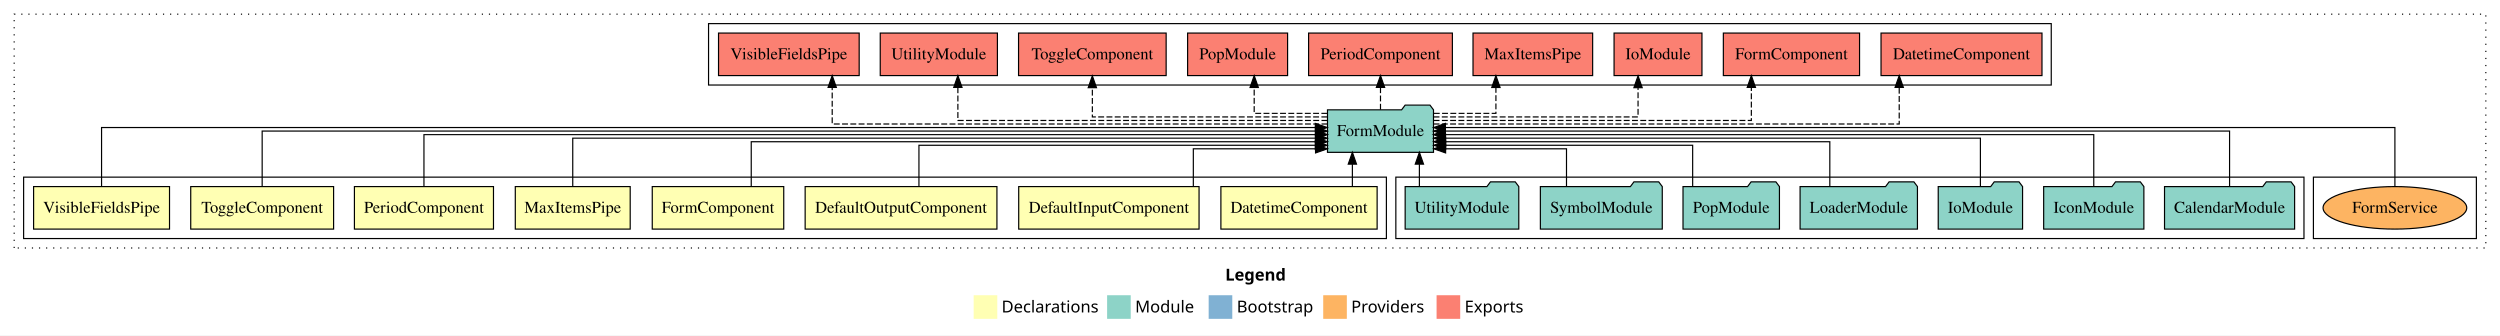
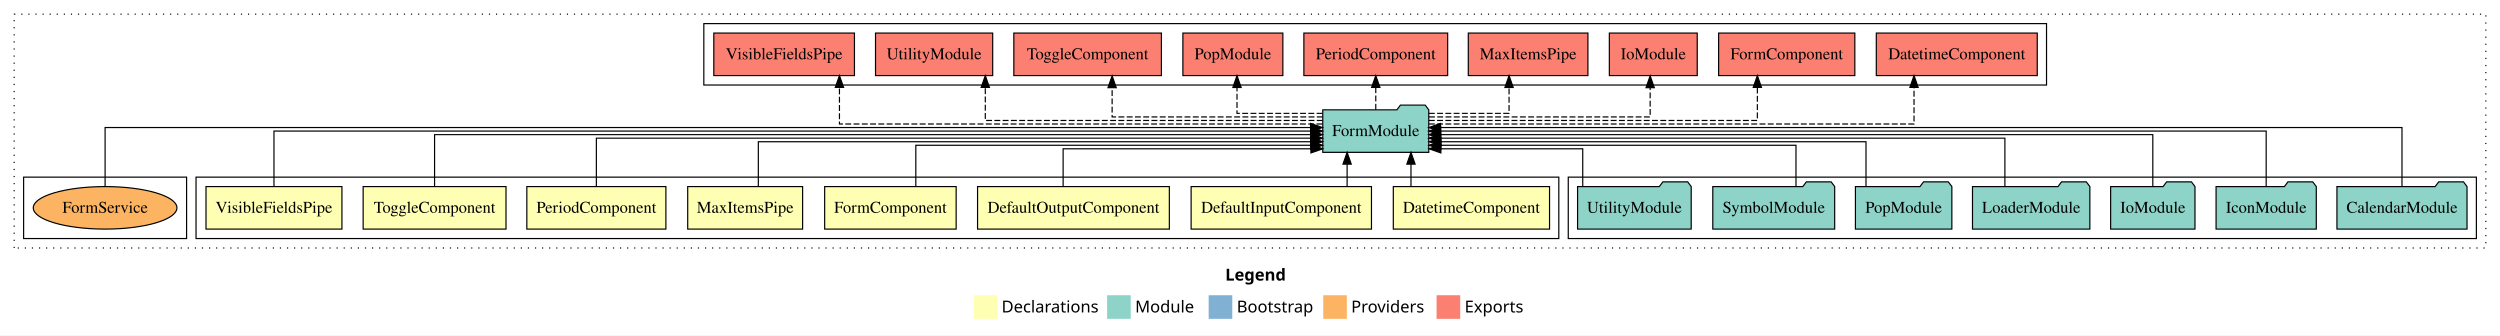
<svg xmlns="http://www.w3.org/2000/svg" width="2117pt" height="284pt" viewBox="0.00 0.00 2117.00 284.00">
  <g id="graph0" class="graph" transform="scale(1 1) rotate(0) translate(4 280)">
    <polygon fill="white" stroke="transparent" points="-4,4 -4,-280 2113,-280 2113,4 -4,4" />
    <text text-anchor="start" x="1033.51" y="-42.4" font-family="sans-serif" font-weight="bold" font-size="14.00">Legend</text>
    <polygon fill="#ffffb3" stroke="transparent" points="820.5,-10 820.5,-30 840.5,-30 840.5,-10 820.5,-10" />
    <text text-anchor="start" x="844.13" y="-15.4" font-family="sans-serif" font-size="14.00">  Declarations</text>
    <polygon fill="#8dd3c7" stroke="transparent" points="933.5,-10 933.5,-30 953.5,-30 953.5,-10 933.5,-10" />
    <text text-anchor="start" x="957.23" y="-15.4" font-family="sans-serif" font-size="14.00">  Module</text>
    <polygon fill="#80b1d3" stroke="transparent" points="1019.5,-10 1019.5,-30 1039.5,-30 1039.5,-10 1019.5,-10" />
    <text text-anchor="start" x="1043.28" y="-15.4" font-family="sans-serif" font-size="14.00">  Bootstrap</text>
    <polygon fill="#fdb462" stroke="transparent" points="1116.5,-10 1116.5,-30 1136.5,-30 1136.5,-10 1116.5,-10" />
    <text text-anchor="start" x="1140.17" y="-15.4" font-family="sans-serif" font-size="14.00">  Providers</text>
    <polygon fill="#fb8072" stroke="transparent" points="1212.5,-10 1212.5,-30 1232.5,-30 1232.5,-10 1212.5,-10" />
    <text text-anchor="start" x="1236.23" y="-15.4" font-family="sans-serif" font-size="14.00">  Exports</text>
    <g id="clust1" class="cluster">
      <polygon fill="none" stroke="black" stroke-dasharray="1,5" points="8,-70 8,-268 2101,-268 2101,-70 8,-70" />
    </g>
+     <g id="clust12" class="cluster">
+       <polygon fill="none" stroke="black" points="592,-208 592,-260 1729,-260 1729,-208 592,-208" />
+     </g>
+     <g id="clust11" class="cluster">
+       <polygon fill="none" stroke="black" points="1324,-78 1324,-130 2093,-130 2093,-78 1324,-78" />
+     </g>
+     <g id="clust2" class="cluster">
+       <polygon fill="none" stroke="black" points="162,-78 162,-130 1316,-130 1316,-78 162,-78" />
+     </g>
    <g id="clust14" class="cluster">
-       <polygon fill="none" stroke="black" points="1955,-78 1955,-130 2093,-130 2093,-78 1955,-78" />
-     </g>
-     <g id="clust12" class="cluster">
-       <polygon fill="none" stroke="black" points="596,-208 596,-260 1733,-260 1733,-208 596,-208" />
-     </g>
-     <g id="clust11" class="cluster">
-       <polygon fill="none" stroke="black" points="1178,-78 1178,-130 1947,-130 1947,-78 1178,-78" />
-     </g>
-     <g id="clust2" class="cluster">
-       <polygon fill="none" stroke="black" points="16,-78 16,-130 1170,-130 1170,-78 16,-78" />
+       <polygon fill="none" stroke="black" points="16,-78 16,-130 154,-130 154,-78 16,-78" />
    </g>
    <g id="node1" class="node">
-       <polygon fill="#ffffb3" stroke="black" points="1162.15,-122 1029.85,-122 1029.85,-86 1162.15,-86 1162.15,-122" />
-       <text text-anchor="middle" x="1096" y="-99.8" font-family="Times,serif" font-size="14.00">DatetimeComponent</text>
+       <polygon fill="#ffffb3" stroke="black" points="1308.15,-122 1175.85,-122 1175.85,-86 1308.15,-86 1308.15,-122" />
+       <text text-anchor="middle" x="1242" y="-99.8" font-family="Times,serif" font-size="14.00">DatetimeComponent</text>
    </g>
    <g id="node9" class="node">
-       <polygon fill="#8dd3c7" stroke="black" points="1209.88,-187 1206.88,-191 1185.88,-191 1182.88,-187 1120.12,-187 1120.12,-151 1209.88,-151 1209.88,-187" />
-       <text text-anchor="middle" x="1165" y="-164.8" font-family="Times,serif" font-size="14.00">FormModule</text>
+       <polygon fill="#8dd3c7" stroke="black" points="1205.88,-187 1202.88,-191 1181.88,-191 1178.88,-187 1116.12,-187 1116.12,-151 1205.88,-151 1205.88,-187" />
+       <text text-anchor="middle" x="1161" y="-164.8" font-family="Times,serif" font-size="14.00">FormModule</text>
    </g>
    <g id="edge1" class="edge">
-       <path fill="none" stroke="black" d="M1141.19,-122.11C1141.19,-122.11 1141.19,-140.99 1141.19,-140.99" />
-       <polygon fill="black" stroke="black" points="1137.69,-140.99 1141.19,-150.99 1144.69,-140.99 1137.69,-140.99" />
+       <path fill="none" stroke="black" d="M1190.81,-122.11C1190.81,-122.11 1190.81,-140.99 1190.81,-140.99" />
+       <polygon fill="black" stroke="black" points="1187.31,-140.99 1190.81,-150.99 1194.31,-140.99 1187.31,-140.99" />
    </g>
    <g id="node2" class="node">
-       <polygon fill="#ffffb3" stroke="black" points="1011.36,-122 858.64,-122 858.64,-86 1011.36,-86 1011.36,-122" />
-       <text text-anchor="middle" x="935" y="-99.8" font-family="Times,serif" font-size="14.00">DefaultInputComponent</text>
+       <polygon fill="#ffffb3" stroke="black" points="1157.36,-122 1004.64,-122 1004.64,-86 1157.36,-86 1157.36,-122" />
+       <text text-anchor="middle" x="1081" y="-99.8" font-family="Times,serif" font-size="14.00">DefaultInputComponent</text>
    </g>
    <g id="edge2" class="edge">
-       <path fill="none" stroke="black" d="M1006.51,-122.05C1006.51,-136.37 1006.51,-154 1006.51,-154 1006.51,-154 1110.01,-154 1110.01,-154" />
-       <polygon fill="black" stroke="black" points="1110.01,-157.5 1120.01,-154 1110.01,-150.5 1110.01,-157.5" />
+       <path fill="none" stroke="black" d="M1136.74,-122.11C1136.74,-122.11 1136.74,-140.99 1136.74,-140.99" />
+       <polygon fill="black" stroke="black" points="1133.24,-140.99 1136.74,-150.99 1140.24,-140.99 1133.24,-140.99" />
    </g>
    <g id="node3" class="node">
-       <polygon fill="#ffffb3" stroke="black" points="840.2,-122 677.8,-122 677.8,-86 840.2,-86 840.2,-122" />
-       <text text-anchor="middle" x="759" y="-99.8" font-family="Times,serif" font-size="14.00">DefaultOutputComponent</text>
+       <polygon fill="#ffffb3" stroke="black" points="986.2,-122 823.8,-122 823.8,-86 986.2,-86 986.2,-122" />
+       <text text-anchor="middle" x="905" y="-99.8" font-family="Times,serif" font-size="14.00">DefaultOutputComponent</text>
    </g>
    <g id="edge3" class="edge">
-       <path fill="none" stroke="black" d="M774.16,-122.24C774.16,-137.57 774.16,-157 774.16,-157 774.16,-157 1109.78,-157 1109.78,-157" />
-       <polygon fill="black" stroke="black" points="1109.78,-160.5 1119.78,-157 1109.78,-153.5 1109.78,-160.5" />
+       <path fill="none" stroke="black" d="M896.25,-122.05C896.25,-136.37 896.25,-154 896.25,-154 896.25,-154 1106.09,-154 1106.09,-154" />
+       <polygon fill="black" stroke="black" points="1106.09,-157.5 1116.09,-154 1106.09,-150.5 1106.09,-157.5" />
    </g>
    <g id="node4" class="node">
-       <polygon fill="#ffffb3" stroke="black" points="659.67,-122 548.33,-122 548.33,-86 659.67,-86 659.67,-122" />
-       <text text-anchor="middle" x="604" y="-99.8" font-family="Times,serif" font-size="14.00">FormComponent</text>
+       <polygon fill="#ffffb3" stroke="black" points="805.67,-122 694.33,-122 694.33,-86 805.67,-86 805.67,-122" />
+       <text text-anchor="middle" x="750" y="-99.8" font-family="Times,serif" font-size="14.00">FormComponent</text>
    </g>
    <g id="edge4" class="edge">
-       <path fill="none" stroke="black" d="M632.15,-122.03C632.15,-138.4 632.15,-160 632.15,-160 632.15,-160 1110.03,-160 1110.03,-160" />
-       <polygon fill="black" stroke="black" points="1110.03,-163.5 1120.03,-160 1110.03,-156.5 1110.03,-163.5" />
+       <path fill="none" stroke="black" d="M771.51,-122.24C771.51,-137.57 771.51,-157 771.51,-157 771.51,-157 1105.94,-157 1105.94,-157" />
+       <polygon fill="black" stroke="black" points="1105.94,-160.5 1115.94,-157 1105.94,-153.5 1105.94,-160.5" />
    </g>
    <g id="node5" class="node">
-       <polygon fill="#ffffb3" stroke="black" points="529.65,-122 432.35,-122 432.35,-86 529.65,-86 529.65,-122" />
-       <text text-anchor="middle" x="481" y="-99.8" font-family="Times,serif" font-size="14.00">MaxItemsPipe</text>
+       <polygon fill="#ffffb3" stroke="black" points="675.65,-122 578.35,-122 578.35,-86 675.65,-86 675.65,-122" />
+       <text text-anchor="middle" x="627" y="-99.8" font-family="Times,serif" font-size="14.00">MaxItemsPipe</text>
    </g>
    <g id="edge5" class="edge">
-       <path fill="none" stroke="black" d="M481,-122.02C481,-139.37 481,-163 481,-163 481,-163 1109.86,-163 1109.86,-163" />
-       <polygon fill="black" stroke="black" points="1109.86,-166.5 1119.86,-163 1109.86,-159.5 1109.86,-166.5" />
+       <path fill="none" stroke="black" d="M638.15,-122.03C638.15,-138.4 638.15,-160 638.15,-160 638.15,-160 1105.97,-160 1105.97,-160" />
+       <polygon fill="black" stroke="black" points="1105.97,-163.5 1115.97,-160 1105.97,-156.5 1105.97,-163.5" />
    </g>
    <g id="node6" class="node">
-       <polygon fill="#ffffb3" stroke="black" points="413.88,-122 296.12,-122 296.12,-86 413.88,-86 413.88,-122" />
-       <text text-anchor="middle" x="355" y="-99.8" font-family="Times,serif" font-size="14.00">PeriodComponent</text>
+       <polygon fill="#ffffb3" stroke="black" points="559.88,-122 442.12,-122 442.12,-86 559.88,-86 559.88,-122" />
+       <text text-anchor="middle" x="501" y="-99.8" font-family="Times,serif" font-size="14.00">PeriodComponent</text>
    </g>
    <g id="edge6" class="edge">
-       <path fill="none" stroke="black" d="M355,-122.27C355,-140.56 355,-166 355,-166 355,-166 1110.01,-166 1110.01,-166" />
-       <polygon fill="black" stroke="black" points="1110.01,-169.5 1120.01,-166 1110.01,-162.5 1110.01,-169.5" />
+       <path fill="none" stroke="black" d="M501,-122.02C501,-139.37 501,-163 501,-163 501,-163 1105.9,-163 1105.9,-163" />
+       <polygon fill="black" stroke="black" points="1105.9,-166.5 1115.9,-163 1105.9,-159.5 1105.9,-166.5" />
    </g>
    <g id="node7" class="node">
-       <polygon fill="#ffffb3" stroke="black" points="278.49,-122 157.51,-122 157.51,-86 278.49,-86 278.49,-122" />
-       <text text-anchor="middle" x="218" y="-99.8" font-family="Times,serif" font-size="14.00">ToggleComponent</text>
+       <polygon fill="#ffffb3" stroke="black" points="424.49,-122 303.51,-122 303.51,-86 424.49,-86 424.49,-122" />
+       <text text-anchor="middle" x="364" y="-99.8" font-family="Times,serif" font-size="14.00">ToggleComponent</text>
    </g>
    <g id="edge7" class="edge">
-       <path fill="none" stroke="black" d="M218,-122.11C218,-141.34 218,-169 218,-169 218,-169 1109.96,-169 1109.96,-169" />
-       <polygon fill="black" stroke="black" points="1109.96,-172.5 1119.96,-169 1109.96,-165.5 1109.96,-172.5" />
+       <path fill="none" stroke="black" d="M364,-122.27C364,-140.56 364,-166 364,-166 364,-166 1105.87,-166 1105.87,-166" />
+       <polygon fill="black" stroke="black" points="1105.87,-169.5 1115.87,-166 1105.87,-162.5 1105.87,-169.5" />
    </g>
    <g id="node8" class="node">
-       <polygon fill="#ffffb3" stroke="black" points="139.55,-122 24.45,-122 24.45,-86 139.55,-86 139.55,-122" />
-       <text text-anchor="middle" x="82" y="-99.8" font-family="Times,serif" font-size="14.00">VisibleFieldsPipe</text>
+       <polygon fill="#ffffb3" stroke="black" points="285.55,-122 170.45,-122 170.45,-86 285.55,-86 285.55,-122" />
+       <text text-anchor="middle" x="228" y="-99.8" font-family="Times,serif" font-size="14.00">VisibleFieldsPipe</text>
    </g>
    <g id="edge8" class="edge">
-       <path fill="none" stroke="black" d="M82,-122.22C82,-142.37 82,-172 82,-172 82,-172 1109.84,-172 1109.84,-172" />
-       <polygon fill="black" stroke="black" points="1109.84,-175.5 1119.84,-172 1109.84,-168.5 1109.84,-175.5" />
+       <path fill="none" stroke="black" d="M228,-122.11C228,-141.34 228,-169 228,-169 228,-169 1106,-169 1106,-169" />
+       <polygon fill="black" stroke="black" points="1106,-172.5 1116,-169 1106,-165.5 1106,-172.5" />
    </g>
    <g id="node17" class="node">
-       <polygon fill="#fb8072" stroke="black" points="1725.15,-252 1588.85,-252 1588.85,-216 1725.15,-216 1725.15,-252" />
-       <text text-anchor="middle" x="1657" y="-229.8" font-family="Times,serif" font-size="14.00">DatetimeComponent </text>
+       <polygon fill="#fb8072" stroke="black" points="1721.15,-252 1584.85,-252 1584.85,-216 1721.15,-216 1721.15,-252" />
+       <text text-anchor="middle" x="1653" y="-229.8" font-family="Times,serif" font-size="14.00">DatetimeComponent </text>
    </g>
    <g id="edge16" class="edge">
-       <path fill="none" stroke="black" stroke-dasharray="5,2" d="M1209.94,-175C1321.9,-175 1604.26,-175 1604.26,-175 1604.26,-175 1604.26,-205.98 1604.26,-205.98" />
-       <polygon fill="black" stroke="black" points="1600.76,-205.98 1604.26,-215.98 1607.76,-205.98 1600.76,-205.98" />
+       <path fill="none" stroke="black" stroke-dasharray="5,2" d="M1205.95,-175C1320.94,-175 1616.8,-175 1616.8,-175 1616.8,-175 1616.8,-205.98 1616.8,-205.98" />
+       <polygon fill="black" stroke="black" points="1613.3,-205.98 1616.8,-215.98 1620.3,-205.98 1613.3,-205.98" />
    </g>
    <g id="node18" class="node">
-       <polygon fill="#fb8072" stroke="black" points="1570.67,-252 1455.33,-252 1455.33,-216 1570.67,-216 1570.67,-252" />
-       <text text-anchor="middle" x="1513" y="-229.8" font-family="Times,serif" font-size="14.00">FormComponent </text>
+       <polygon fill="#fb8072" stroke="black" points="1566.67,-252 1451.33,-252 1451.33,-216 1566.67,-216 1566.67,-252" />
+       <text text-anchor="middle" x="1509" y="-229.8" font-family="Times,serif" font-size="14.00">FormComponent </text>
    </g>
    <g id="edge17" class="edge">
-       <path fill="none" stroke="black" stroke-dasharray="5,2" d="M1209.99,-178C1296.83,-178 1479.04,-178 1479.04,-178 1479.04,-178 1479.04,-205.97 1479.04,-205.97" />
-       <polygon fill="black" stroke="black" points="1475.54,-205.97 1479.04,-215.97 1482.54,-205.97 1475.54,-205.97" />
+       <path fill="none" stroke="black" stroke-dasharray="5,2" d="M1205.93,-178C1294.72,-178 1484.13,-178 1484.13,-178 1484.13,-178 1484.13,-205.97 1484.13,-205.97" />
+       <polygon fill="black" stroke="black" points="1480.63,-205.97 1484.13,-215.97 1487.63,-205.97 1480.63,-205.97" />
    </g>
    <g id="node19" class="node">
-       <polygon fill="#fb8072" stroke="black" points="1437.21,-252 1362.79,-252 1362.79,-216 1437.21,-216 1437.21,-252" />
-       <text text-anchor="middle" x="1400" y="-229.8" font-family="Times,serif" font-size="14.00">IoModule </text>
+       <polygon fill="#fb8072" stroke="black" points="1433.21,-252 1358.79,-252 1358.79,-216 1433.21,-216 1433.21,-252" />
+       <text text-anchor="middle" x="1396" y="-229.8" font-family="Times,serif" font-size="14.00">IoModule </text>
    </g>
    <g id="edge18" class="edge">
-       <path fill="none" stroke="black" stroke-dasharray="5,2" d="M1209.93,-181C1273.77,-181 1383.1,-181 1383.1,-181 1383.1,-181 1383.1,-205.76 1383.1,-205.76" />
-       <polygon fill="black" stroke="black" points="1379.6,-205.76 1383.1,-215.76 1386.6,-205.76 1379.6,-205.76" />
+       <path fill="none" stroke="black" stroke-dasharray="5,2" d="M1206.07,-181C1273.64,-181 1393.35,-181 1393.35,-181 1393.35,-181 1393.35,-205.76 1393.35,-205.76" />
+       <polygon fill="black" stroke="black" points="1389.85,-205.76 1393.35,-215.76 1396.85,-205.76 1389.85,-205.76" />
    </g>
    <g id="node20" class="node">
-       <polygon fill="#fb8072" stroke="black" points="1344.65,-252 1243.35,-252 1243.35,-216 1344.65,-216 1344.65,-252" />
-       <text text-anchor="middle" x="1294" y="-229.8" font-family="Times,serif" font-size="14.00">MaxItemsPipe </text>
+       <polygon fill="#fb8072" stroke="black" points="1340.65,-252 1239.35,-252 1239.35,-216 1340.65,-216 1340.65,-252" />
+       <text text-anchor="middle" x="1290" y="-229.8" font-family="Times,serif" font-size="14.00">MaxItemsPipe </text>
    </g>
    <g id="edge19" class="edge">
-       <path fill="none" stroke="black" stroke-dasharray="5,2" d="M1210.15,-184C1235.76,-184 1262.74,-184 1262.74,-184 1262.74,-184 1262.74,-205.95 1262.74,-205.95" />
-       <polygon fill="black" stroke="black" points="1259.24,-205.95 1262.74,-215.95 1266.24,-205.95 1259.24,-205.95" />
+       <path fill="none" stroke="black" stroke-dasharray="5,2" d="M1205.94,-184C1237.41,-184 1273.87,-184 1273.87,-184 1273.87,-184 1273.87,-205.95 1273.87,-205.95" />
+       <polygon fill="black" stroke="black" points="1270.37,-205.95 1273.87,-215.95 1277.37,-205.95 1270.37,-205.95" />
    </g>
    <g id="node21" class="node">
-       <polygon fill="#fb8072" stroke="black" points="1225.88,-252 1104.12,-252 1104.12,-216 1225.88,-216 1225.88,-252" />
-       <text text-anchor="middle" x="1165" y="-229.8" font-family="Times,serif" font-size="14.00">PeriodComponent </text>
+       <polygon fill="#fb8072" stroke="black" points="1221.88,-252 1100.12,-252 1100.12,-216 1221.88,-216 1221.88,-252" />
+       <text text-anchor="middle" x="1161" y="-229.8" font-family="Times,serif" font-size="14.00">PeriodComponent </text>
    </g>
    <g id="edge20" class="edge">
-       <path fill="none" stroke="black" stroke-dasharray="5,2" d="M1165,-187.11C1165,-187.11 1165,-205.99 1165,-205.99" />
-       <polygon fill="black" stroke="black" points="1161.5,-205.99 1165,-215.99 1168.5,-205.99 1161.5,-205.99" />
+       <path fill="none" stroke="black" stroke-dasharray="5,2" d="M1161,-187.11C1161,-187.11 1161,-205.99 1161,-205.99" />
+       <polygon fill="black" stroke="black" points="1157.5,-205.99 1161,-215.99 1164.5,-205.99 1157.5,-205.99" />
    </g>
    <g id="node22" class="node">
-       <polygon fill="#fb8072" stroke="black" points="1086.33,-252 1001.67,-252 1001.67,-216 1086.33,-216 1086.33,-252" />
-       <text text-anchor="middle" x="1044" y="-229.8" font-family="Times,serif" font-size="14.00">PopModule </text>
+       <polygon fill="#fb8072" stroke="black" points="1082.33,-252 997.67,-252 997.67,-216 1082.33,-216 1082.33,-252" />
+       <text text-anchor="middle" x="1040" y="-229.8" font-family="Times,serif" font-size="14.00">PopModule </text>
    </g>
    <g id="edge21" class="edge">
-       <path fill="none" stroke="black" stroke-dasharray="5,2" d="M1119.95,-184C1090.72,-184 1058.05,-184 1058.05,-184 1058.05,-184 1058.05,-205.95 1058.05,-205.95" />
-       <polygon fill="black" stroke="black" points="1054.55,-205.95 1058.05,-215.95 1061.55,-205.95 1054.55,-205.95" />
+       <path fill="none" stroke="black" stroke-dasharray="5,2" d="M1115.9,-184C1082.77,-184 1043.49,-184 1043.49,-184 1043.49,-184 1043.49,-205.95 1043.49,-205.95" />
+       <polygon fill="black" stroke="black" points="1039.99,-205.95 1043.49,-215.95 1046.99,-205.95 1039.99,-205.95" />
    </g>
    <g id="node23" class="node">
-       <polygon fill="#fb8072" stroke="black" points="983.49,-252 858.51,-252 858.51,-216 983.49,-216 983.49,-252" />
-       <text text-anchor="middle" x="921" y="-229.8" font-family="Times,serif" font-size="14.00">ToggleComponent </text>
+       <polygon fill="#fb8072" stroke="black" points="979.49,-252 854.51,-252 854.51,-216 979.49,-216 979.49,-252" />
+       <text text-anchor="middle" x="917" y="-229.8" font-family="Times,serif" font-size="14.00">ToggleComponent </text>
    </g>
    <g id="edge22" class="edge">
-       <path fill="none" stroke="black" stroke-dasharray="5,2" d="M1119.96,-181C1049.46,-181 921,-181 921,-181 921,-181 921,-205.76 921,-205.76" />
-       <polygon fill="black" stroke="black" points="917.5,-205.76 921,-215.76 924.5,-205.76 917.5,-205.76" />
+       <path fill="none" stroke="black" stroke-dasharray="5,2" d="M1116.09,-181C1050.9,-181 937.75,-181 937.75,-181 937.75,-181 937.75,-205.76 937.75,-205.76" />
+       <polygon fill="black" stroke="black" points="934.25,-205.76 937.75,-215.76 941.25,-205.76 934.25,-205.76" />
    </g>
    <g id="node24" class="node">
-       <polygon fill="#fb8072" stroke="black" points="840.61,-252 741.39,-252 741.39,-216 840.61,-216 840.61,-252" />
-       <text text-anchor="middle" x="791" y="-229.8" font-family="Times,serif" font-size="14.00">UtilityModule </text>
+       <polygon fill="#fb8072" stroke="black" points="836.61,-252 737.39,-252 737.39,-216 836.61,-216 836.61,-252" />
+       <text text-anchor="middle" x="787" y="-229.8" font-family="Times,serif" font-size="14.00">UtilityModule </text>
    </g>
    <g id="edge23" class="edge">
-       <path fill="none" stroke="black" stroke-dasharray="5,2" d="M1120.04,-178C1023.92,-178 807.13,-178 807.13,-178 807.13,-178 807.13,-205.97 807.13,-205.97" />
-       <polygon fill="black" stroke="black" points="803.63,-205.97 807.13,-215.97 810.63,-205.97 803.63,-205.97" />
+       <path fill="none" stroke="black" stroke-dasharray="5,2" d="M1116.06,-178C1025.66,-178 830.35,-178 830.35,-178 830.35,-178 830.35,-205.97 830.35,-205.97" />
+       <polygon fill="black" stroke="black" points="826.85,-205.97 830.35,-215.97 833.85,-205.97 826.85,-205.97" />
    </g>
    <g id="node25" class="node">
-       <polygon fill="#fb8072" stroke="black" points="723.55,-252 604.45,-252 604.45,-216 723.55,-216 723.55,-252" />
-       <text text-anchor="middle" x="664" y="-229.8" font-family="Times,serif" font-size="14.00">VisibleFieldsPipe </text>
+       <polygon fill="#fb8072" stroke="black" points="719.55,-252 600.45,-252 600.45,-216 719.55,-216 719.55,-252" />
+       <text text-anchor="middle" x="660" y="-229.8" font-family="Times,serif" font-size="14.00">VisibleFieldsPipe </text>
    </g>
    <g id="edge24" class="edge">
-       <path fill="none" stroke="black" stroke-dasharray="5,2" d="M1120.06,-175C1003.54,-175 700.71,-175 700.71,-175 700.71,-175 700.71,-205.98 700.71,-205.98" />
-       <polygon fill="black" stroke="black" points="697.21,-205.98 700.71,-215.98 704.21,-205.98 697.21,-205.98" />
+       <path fill="none" stroke="black" stroke-dasharray="5,2" d="M1115.79,-175C1000.92,-175 706.85,-175 706.85,-175 706.85,-175 706.85,-205.98 706.85,-205.98" />
+       <polygon fill="black" stroke="black" points="703.35,-205.98 706.85,-215.98 710.35,-205.98 703.35,-205.98" />
    </g>
    <g id="node10" class="node">
-       <polygon fill="#8dd3c7" stroke="black" points="1939.08,-122 1936.08,-126 1915.08,-126 1912.08,-122 1828.92,-122 1828.92,-86 1939.08,-86 1939.08,-122" />
-       <text text-anchor="middle" x="1884" y="-99.8" font-family="Times,serif" font-size="14.00">CalendarModule</text>
+       <polygon fill="#8dd3c7" stroke="black" points="2085.08,-122 2082.08,-126 2061.08,-126 2058.08,-122 1974.92,-122 1974.92,-86 2085.08,-86 2085.08,-122" />
+       <text text-anchor="middle" x="2030" y="-99.8" font-family="Times,serif" font-size="14.00">CalendarModule</text>
    </g>
    <g id="edge9" class="edge">
-       <path fill="none" stroke="black" d="M1884,-122.11C1884,-141.34 1884,-169 1884,-169 1884,-169 1219.98,-169 1219.98,-169" />
-       <polygon fill="black" stroke="black" points="1219.98,-165.5 1209.98,-169 1219.98,-172.5 1219.98,-165.5" />
+       <path fill="none" stroke="black" d="M2030,-122.22C2030,-142.37 2030,-172 2030,-172 2030,-172 1215.89,-172 1215.89,-172" />
+       <polygon fill="black" stroke="black" points="1215.89,-168.5 1205.89,-172 1215.89,-175.5 1215.89,-168.5" />
    </g>
    <g id="node11" class="node">
-       <polygon fill="#8dd3c7" stroke="black" points="1811.43,-122 1808.43,-126 1787.43,-126 1784.43,-122 1726.57,-122 1726.57,-86 1811.43,-86 1811.43,-122" />
-       <text text-anchor="middle" x="1769" y="-99.8" font-family="Times,serif" font-size="14.00">IconModule</text>
+       <polygon fill="#8dd3c7" stroke="black" points="1957.43,-122 1954.43,-126 1933.43,-126 1930.43,-122 1872.57,-122 1872.57,-86 1957.43,-86 1957.43,-122" />
+       <text text-anchor="middle" x="1915" y="-99.8" font-family="Times,serif" font-size="14.00">IconModule</text>
    </g>
    <g id="edge10" class="edge">
-       <path fill="none" stroke="black" d="M1769,-122.27C1769,-140.56 1769,-166 1769,-166 1769,-166 1219.9,-166 1219.9,-166" />
-       <polygon fill="black" stroke="black" points="1219.9,-162.5 1209.9,-166 1219.9,-169.5 1219.9,-162.5" />
+       <path fill="none" stroke="black" d="M1915,-122.11C1915,-141.34 1915,-169 1915,-169 1915,-169 1215.91,-169 1215.91,-169" />
+       <polygon fill="black" stroke="black" points="1215.91,-165.5 1205.91,-169 1215.91,-172.5 1215.91,-165.5" />
    </g>
    <g id="node12" class="node">
-       <polygon fill="#8dd3c7" stroke="black" points="1708.71,-122 1705.71,-126 1684.71,-126 1681.71,-122 1637.29,-122 1637.29,-86 1708.71,-86 1708.71,-122" />
-       <text text-anchor="middle" x="1673" y="-99.8" font-family="Times,serif" font-size="14.00">IoModule</text>
+       <polygon fill="#8dd3c7" stroke="black" points="1854.71,-122 1851.71,-126 1830.71,-126 1827.71,-122 1783.29,-122 1783.29,-86 1854.71,-86 1854.71,-122" />
+       <text text-anchor="middle" x="1819" y="-99.8" font-family="Times,serif" font-size="14.00">IoModule</text>
    </g>
    <g id="edge11" class="edge">
-       <path fill="none" stroke="black" d="M1673,-122.02C1673,-139.37 1673,-163 1673,-163 1673,-163 1220.08,-163 1220.08,-163" />
-       <polygon fill="black" stroke="black" points="1220.08,-159.5 1210.08,-163 1220.08,-166.5 1220.08,-159.5" />
+       <path fill="none" stroke="black" d="M1819,-122.27C1819,-140.56 1819,-166 1819,-166 1819,-166 1215.97,-166 1215.97,-166" />
+       <polygon fill="black" stroke="black" points="1215.97,-162.5 1205.97,-166 1215.97,-169.5 1215.97,-162.5" />
    </g>
    <g id="node13" class="node">
-       <polygon fill="#8dd3c7" stroke="black" points="1619.69,-122 1616.69,-126 1595.69,-126 1592.69,-122 1520.31,-122 1520.31,-86 1619.69,-86 1619.69,-122" />
-       <text text-anchor="middle" x="1570" y="-99.8" font-family="Times,serif" font-size="14.00">LoaderModule</text>
+       <polygon fill="#8dd3c7" stroke="black" points="1765.69,-122 1762.69,-126 1741.69,-126 1738.69,-122 1666.31,-122 1666.31,-86 1765.69,-86 1765.69,-122" />
+       <text text-anchor="middle" x="1716" y="-99.8" font-family="Times,serif" font-size="14.00">LoaderModule</text>
    </g>
    <g id="edge12" class="edge">
-       <path fill="none" stroke="black" d="M1545.49,-122.03C1545.49,-138.4 1545.49,-160 1545.49,-160 1545.49,-160 1220.14,-160 1220.14,-160" />
-       <polygon fill="black" stroke="black" points="1220.14,-156.5 1210.14,-160 1220.14,-163.5 1220.14,-156.5" />
+       <path fill="none" stroke="black" d="M1693.74,-122.02C1693.74,-139.37 1693.74,-163 1693.74,-163 1693.74,-163 1215.96,-163 1215.96,-163" />
+       <polygon fill="black" stroke="black" points="1215.96,-159.5 1205.96,-163 1215.96,-166.5 1215.96,-159.5" />
    </g>
    <g id="node14" class="node">
-       <polygon fill="#8dd3c7" stroke="black" points="1502.83,-122 1499.83,-126 1478.83,-126 1475.83,-122 1421.17,-122 1421.17,-86 1502.83,-86 1502.83,-122" />
-       <text text-anchor="middle" x="1462" y="-99.8" font-family="Times,serif" font-size="14.00">PopModule</text>
+       <polygon fill="#8dd3c7" stroke="black" points="1648.83,-122 1645.83,-126 1624.83,-126 1621.83,-122 1567.17,-122 1567.17,-86 1648.83,-86 1648.83,-122" />
+       <text text-anchor="middle" x="1608" y="-99.8" font-family="Times,serif" font-size="14.00">PopModule</text>
    </g>
    <g id="edge13" class="edge">
-       <path fill="none" stroke="black" d="M1429.34,-122.24C1429.34,-137.57 1429.34,-157 1429.34,-157 1429.34,-157 1220.14,-157 1220.14,-157" />
-       <polygon fill="black" stroke="black" points="1220.14,-153.5 1210.14,-157 1220.14,-160.5 1220.14,-153.5" />
+       <path fill="none" stroke="black" d="M1576.13,-122.03C1576.13,-138.4 1576.13,-160 1576.13,-160 1576.13,-160 1216.22,-160 1216.22,-160" />
+       <polygon fill="black" stroke="black" points="1216.22,-156.5 1206.22,-160 1216.22,-163.5 1216.22,-156.5" />
    </g>
    <g id="node15" class="node">
-       <polygon fill="#8dd3c7" stroke="black" points="1403.61,-122 1400.61,-126 1379.61,-126 1376.61,-122 1300.39,-122 1300.39,-86 1403.61,-86 1403.61,-122" />
-       <text text-anchor="middle" x="1352" y="-99.8" font-family="Times,serif" font-size="14.00">SymbolModule</text>
+       <polygon fill="#8dd3c7" stroke="black" points="1549.61,-122 1546.61,-126 1525.61,-126 1522.61,-122 1446.39,-122 1446.39,-86 1549.61,-86 1549.61,-122" />
+       <text text-anchor="middle" x="1498" y="-99.8" font-family="Times,serif" font-size="14.00">SymbolModule</text>
    </g>
    <g id="edge14" class="edge">
-       <path fill="none" stroke="black" d="M1322.51,-122.05C1322.51,-136.37 1322.51,-154 1322.51,-154 1322.51,-154 1220.14,-154 1220.14,-154" />
-       <polygon fill="black" stroke="black" points="1220.14,-150.5 1210.14,-154 1220.14,-157.5 1220.14,-150.5" />
+       <path fill="none" stroke="black" d="M1516.84,-122.24C1516.84,-137.57 1516.84,-157 1516.84,-157 1516.84,-157 1216.07,-157 1216.07,-157" />
+       <polygon fill="black" stroke="black" points="1216.07,-153.5 1206.07,-157 1216.07,-160.5 1216.07,-153.5" />
    </g>
    <g id="node16" class="node">
-       <polygon fill="#8dd3c7" stroke="black" points="1282.11,-122 1279.11,-126 1258.11,-126 1255.11,-122 1185.89,-122 1185.89,-86 1282.11,-86 1282.11,-122" />
-       <text text-anchor="middle" x="1234" y="-99.8" font-family="Times,serif" font-size="14.00">UtilityModule</text>
+       <polygon fill="#8dd3c7" stroke="black" points="1428.11,-122 1425.11,-126 1404.11,-126 1401.11,-122 1331.89,-122 1331.89,-86 1428.11,-86 1428.11,-122" />
+       <text text-anchor="middle" x="1380" y="-99.8" font-family="Times,serif" font-size="14.00">UtilityModule</text>
    </g>
    <g id="edge15" class="edge">
-       <path fill="none" stroke="black" d="M1197.94,-122.11C1197.94,-122.11 1197.94,-140.99 1197.94,-140.99" />
-       <polygon fill="black" stroke="black" points="1194.44,-140.99 1197.94,-150.99 1201.44,-140.99 1194.44,-140.99" />
+       <path fill="none" stroke="black" d="M1336.26,-122.05C1336.26,-136.37 1336.26,-154 1336.26,-154 1336.26,-154 1216.13,-154 1216.13,-154" />
+       <polygon fill="black" stroke="black" points="1216.13,-150.5 1206.13,-154 1216.13,-157.5 1216.13,-150.5" />
    </g>
    <g id="node26" class="node">
-       <ellipse fill="#fdb462" stroke="black" cx="2024" cy="-104" rx="60.83" ry="18" />
-       <text text-anchor="middle" x="2024" y="-99.8" font-family="Times,serif" font-size="14.00">FormService</text>
+       <ellipse fill="#fdb462" stroke="black" cx="85" cy="-104" rx="60.83" ry="18" />
+       <text text-anchor="middle" x="85" y="-99.8" font-family="Times,serif" font-size="14.00">FormService</text>
    </g>
    <g id="edge25" class="edge">
-       <path fill="none" stroke="black" d="M2024,-122.22C2024,-142.37 2024,-172 2024,-172 2024,-172 1219.97,-172 1219.97,-172" />
-       <polygon fill="black" stroke="black" points="1219.97,-168.5 1209.97,-172 1219.97,-175.5 1219.97,-168.5" />
+       <path fill="none" stroke="black" d="M85,-122.22C85,-142.37 85,-172 85,-172 85,-172 1105.79,-172 1105.79,-172" />
+       <polygon fill="black" stroke="black" points="1105.79,-175.5 1115.79,-172 1105.79,-168.5 1105.79,-175.5" />
    </g>
  </g>
</svg>
